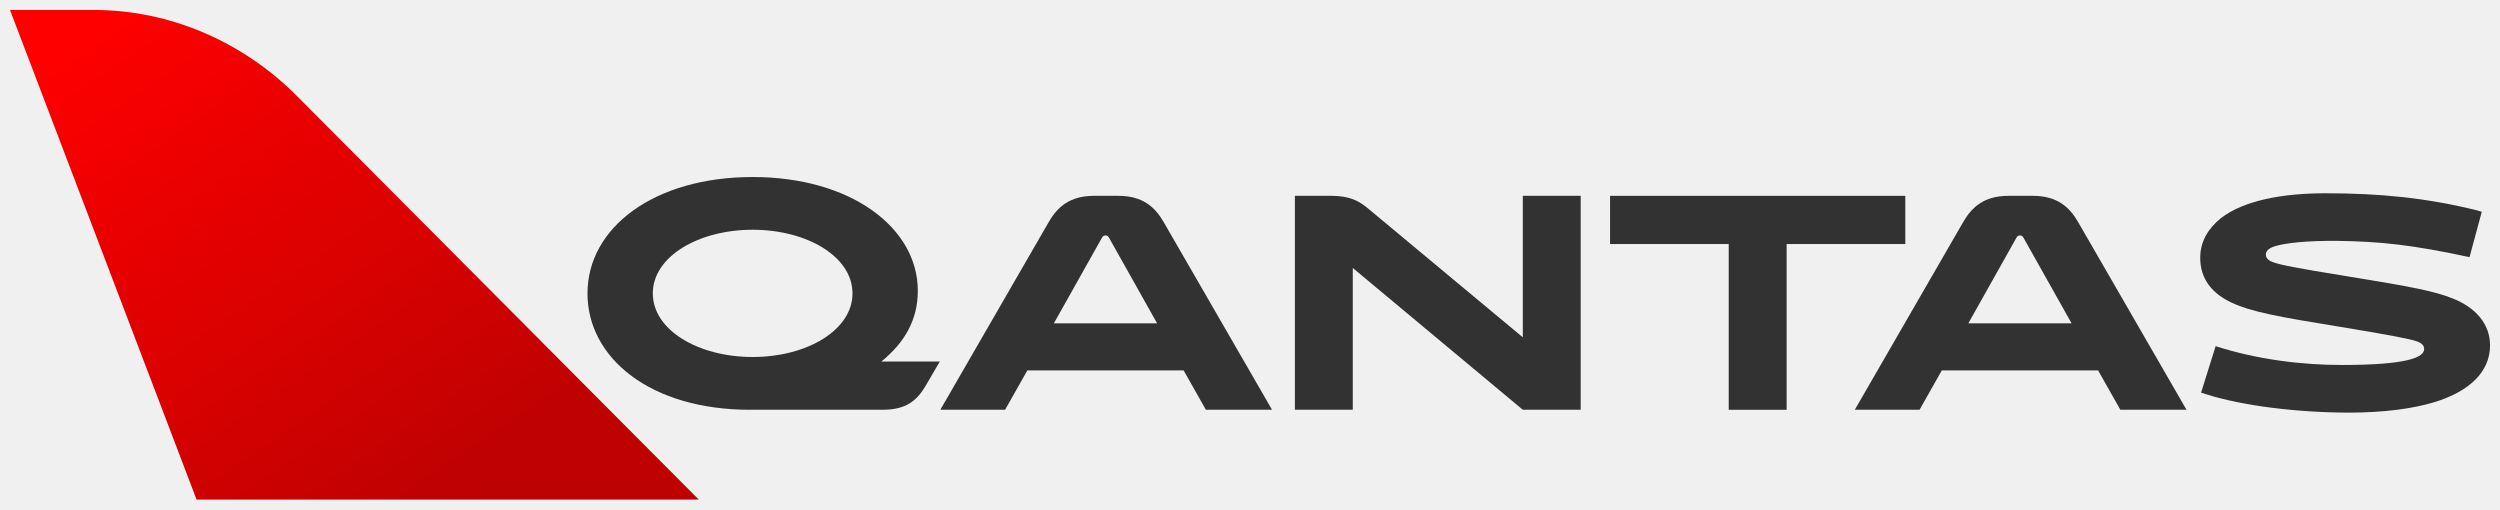
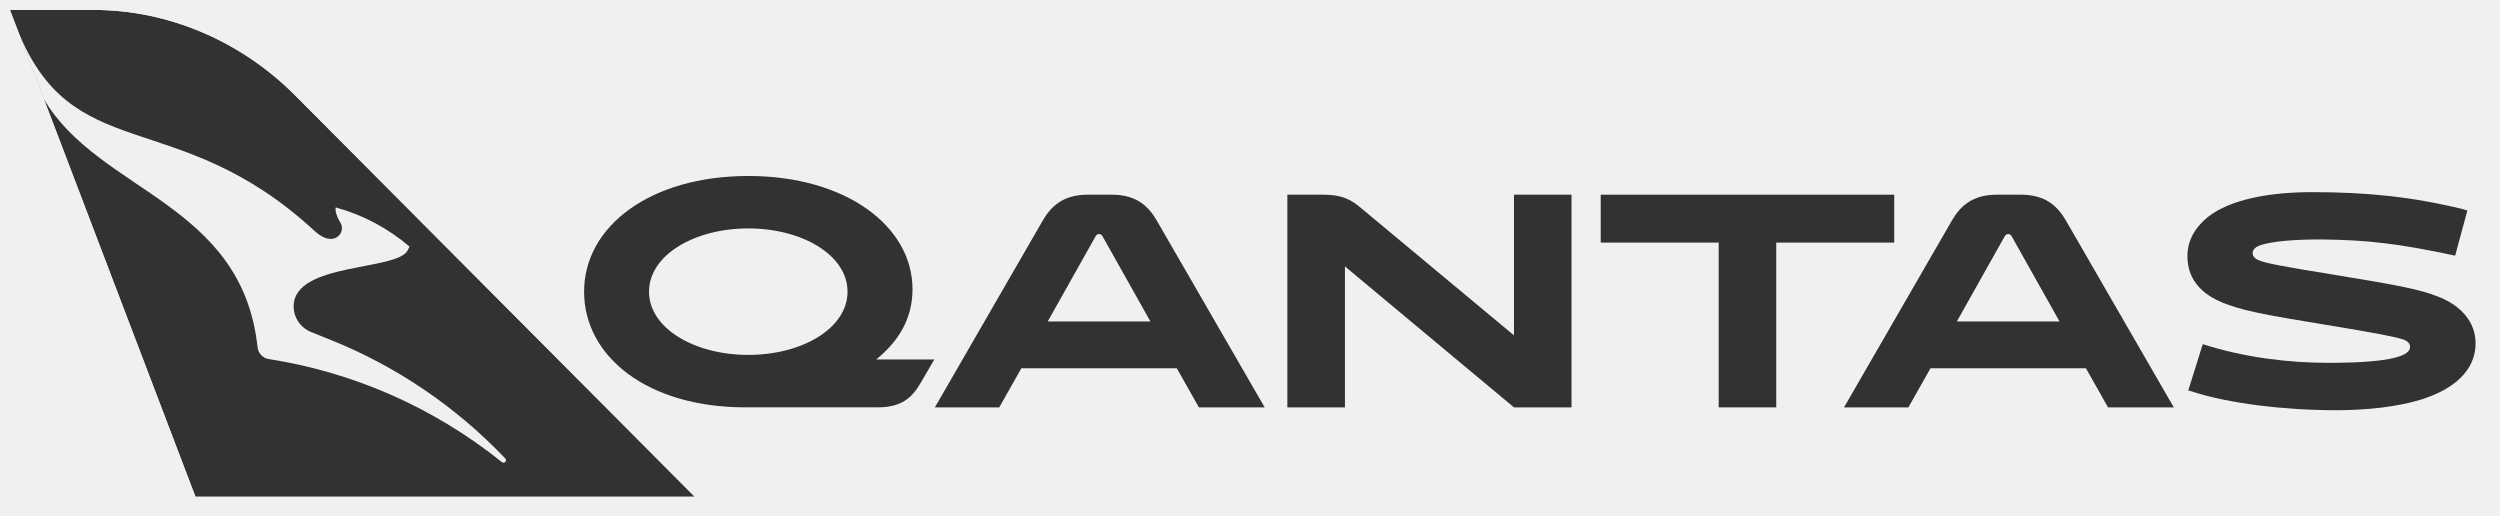
- <svg xmlns="http://www.w3.org/2000/svg" width="125.267" height="25.535" viewBox="0 0 125.267 25.535" id="svg2" version="1.1">
-   <defs id="defs4">
-     <linearGradient id="linearGradient4759" spreadMethod="pad" gradientTransform="matrix(0.1810163,2.069026,2.069026,-0.1810163,479.8855,801.4224)" gradientUnits="userSpaceOnUse" y2="0" x2="1" y1="0" x1="0">
-       <stop id="stop4761" offset="0" style="stop-opacity:0;stop-color:#ffffff">
-    </stop>
-       <stop id="stop4763" offset="0.65" style="stop-opacity:0;stop-color:#ffffff">
-    </stop>
-       <stop id="stop4765" offset="0.836" style="stop-opacity:1;stop-color:#ffffff">
-    </stop>
-       <stop id="stop4767" offset="0.95" style="stop-opacity:1;stop-color:#ffffff">
-    </stop>
-       <stop id="stop4769" offset="1" style="stop-opacity:1;stop-color:#ffffff">
-    </stop>
-     </linearGradient>
-     <linearGradient id="linearGradient4823" spreadMethod="pad" gradientTransform="matrix(8.708358,0,0,-8.708358,477.2263,795.9626)" gradientUnits="userSpaceOnUse" y2="0" x2="1" y1="0" x1="0">
-       <stop id="stop4825" offset="0" style="stop-opacity:0;stop-color:#ffffff">
-    </stop>
-       <stop id="stop4827" offset="0.463" style="stop-opacity:1;stop-color:#ffffff">
-    </stop>
-       <stop id="stop4829" offset="0.9" style="stop-opacity:1;stop-color:#ffffff">
-    </stop>
-       <stop id="stop4831" offset="1" style="stop-opacity:1;stop-color:#ffffff">
-    </stop>
-     </linearGradient>
-     <linearGradient id="linearGradient4883" spreadMethod="pad" gradientTransform="matrix(9.734443,0,0,-9.734443,466.3501,804.9942)" gradientUnits="userSpaceOnUse" y2="0" x2="1" y1="0" x1="0">
-       <stop id="stop4885" offset="0" style="stop-opacity:0;stop-color:#ffffff">
-    </stop>
-       <stop id="stop4887" offset="0.25" style="stop-opacity:0;stop-color:#ffffff">
-    </stop>
-       <stop id="stop4889" offset="0.353" style="stop-opacity:0;stop-color:#ffffff">
-    </stop>
-       <stop id="stop4891" offset="1" style="stop-opacity:1;stop-color:#ffffff">
-    </stop>
-     </linearGradient>
-     <clipPath id="clipPath4867-3" clipPathUnits="userSpaceOnUse">
-       <path id="path4869-3" d="m 466.35,811.466 1.118,-2.932 c 2.203,-3.764 7.987,-4.161 8.617,-10.012 l 0,0 c -0.637,7.468 -3.917,6.352 -7.441,9.75 l 0,0 c -0.909,0.647 -1.678,1.595 -2.294,3.194 z">
-    </path>
-     </clipPath>
-     <mask id="mask4893-6" height="1" width="1" y="0" x="0" maskUnits="userSpaceOnUse">
-       <g id="g4895-5">
-         <g id="g4897-2" clip-path="url(#clipPath4875-7)">
-           <g id="g4899-7">
-             <g id="g4901-8">
-               <g id="g4903-9">
-                 <g id="g4905-0">
-                   <path id="path4907-7" style="fill:url(#linearGradient4883);stroke:none" d="m 466.35,811.466 9.734,0 0,-12.944 -9.734,0 0,12.944 z">
-          </path>
-                 </g>
-               </g>
-             </g>
-           </g>
-         </g>
-       </g>
+ <svg xmlns="http://www.w3.org/2000/svg" width="126" height="26" viewBox="0 0 126 26" fill="none">
+   <defs>
+     <mask id="roo-knockout" maskUnits="userSpaceOnUse" x="0" y="0" width="126" height="26">
+       <path d="M0.501 0.5H0.5L0.815 1.325L2.212 4.99L9.851 25.035H35.015L14.851 4.784C12.165 2.096 8.519 0.5 4.72 0.5H0.501Z" fill="white" />
+       <path d="M2.21 4.99C4.965 9.695 12.195 10.191 12.982 17.508C13.014 17.808 13.244 18.049 13.544 18.096C17.71 18.748 21.768 20.463 25.294 23.289L25.296 23.291C25.32 23.309 25.343 23.318 25.375 23.318C25.406 23.318 25.437 23.307 25.462 23.285C25.512 23.236 25.513 23.157 25.466 23.107C23.025 20.541 20.041 18.49 16.692 17.142L15.674 16.732C15.149 16.521 14.785 16.001 14.801 15.402C14.857 13.217 20.027 13.661 20.551 12.611L20.641 12.43C19.578 11.52 18.312 10.836 16.92 10.453C16.907 10.506 16.874 10.761 17.156 11.222C17.465 11.725 16.82 12.522 15.88 11.661L15.801 11.59C8.816 5.19 3.58 8.508 0.812 1.325L2.21 4.99Z" fill="black" />
    </mask>
-     <clipPath id="clipPath4875-7" clipPathUnits="userSpaceOnUse">
-       <path id="path4877-2" d="m -5041.36,6275.33 10995.12,0 0,-10995.12 -10995.12,0 0,10995.12 z">
-    </path>
-     </clipPath>
-     <linearGradient id="linearGradient4913-9" spreadMethod="pad" gradientTransform="matrix(12.16806,0,0,12.16806,267.1691,-369.8882)" gradientUnits="userSpaceOnUse" y2="0" x2="1" y1="0" x1="0">
-       <stop id="stop4915-4" offset="0" style="stop-opacity:1;stop-color:#ffffff">
-    </stop>
-       <stop id="stop4917-5" offset="0.43" style="stop-opacity:1;stop-color:#ffffff">
-    </stop>
-       <stop id="stop4919-7" offset="1" style="stop-opacity:1;stop-color:#a2a5a3">
-    </stop>
-     </linearGradient>
-     <clipPath id="clipPath4807-2" clipPathUnits="userSpaceOnUse">
-       <path id="path4809-6" d="m 477.226,797.928 c 3.089,-0.594 6.083,-1.928 8.708,-4.033 l 0,0 0,0 c -4.2,3.589 -6.76,4.136 -7.939,4.136 l 0,0 c -0.464,0 -0.715,-0.085 -0.769,-0.103">
-    </path>
-     </clipPath>
-     <mask id="mask4833-3" height="1" width="1" y="0" x="0" maskUnits="userSpaceOnUse">
-       <g id="g4835-9">
-         <g id="g4837-4" clip-path="url(#clipPath4815-8)">
-           <g id="g4839-7">
-             <g id="g4841-3">
-               <g id="g4843-2">
-                 <g id="g4845-6">
-                   <path id="path4847-7" style="fill:url(#linearGradient4823);stroke:none" d="m 477.226,798.031 8.708,0 0,-4.136 -8.708,0 0,4.136 z">
-          </path>
-                 </g>
-               </g>
-             </g>
-           </g>
-         </g>
-       </g>
-     </mask>
-     <clipPath id="clipPath4815-8" clipPathUnits="userSpaceOnUse">
-       <path id="path4817-7" d="m -5041.36,6275.33 10995.12,0 0,-10995.12 -10995.12,0 0,10995.12 z">
-    </path>
-     </clipPath>
-     <linearGradient id="linearGradient4853-1" spreadMethod="pad" gradientTransform="matrix(10.88545,0,0,10.88545,280.7643,-358.5987)" gradientUnits="userSpaceOnUse" y2="0" x2="1" y1="0" x1="0">
-       <stop id="stop4855-7" offset="0" style="stop-opacity:1;stop-color:#ffffff">
-    </stop>
-       <stop id="stop4857-9" offset="0.9" style="stop-opacity:1;stop-color:#a2a5a3">
-    </stop>
-       <stop id="stop4859-2" offset="1" style="stop-opacity:1;stop-color:#a2a5a3">
-    </stop>
-     </linearGradient>
-     <clipPath id="clipPath4743-3" clipPathUnits="userSpaceOnUse">
-       <path id="path4745-8" d="m 479.037,802.892 0,-1.395 c 0.603,0.174 1.289,0.282 1.867,0.403 l 0,0 0,0.777 c 0,0 -0.916,-0.045 -1.478,0.871 l 0,0 c 0.167,-0.273 -0.018,-0.655 -0.389,-0.656">
-    </path>
-     </clipPath>
-     <mask id="mask4771-8" height="1" width="1" y="0" x="0" maskUnits="userSpaceOnUse">
-       <g id="g4773-6">
-         <g id="g4775-4" clip-path="url(#clipPath4751-4)">
-           <g id="g4777-0">
-             <g id="g4779-6">
-               <g id="g4781-1">
-                 <g id="g4783-7">
-                   <path id="path4785-8" style="fill:url(#linearGradient4759);stroke:none" d="m 478.859,801.512 0.192,2.198 2.031,-0.178 -0.192,-2.198 -2.031,0.178 z">
-          </path>
-                 </g>
-               </g>
-             </g>
-           </g>
-         </g>
-       </g>
-     </mask>
-     <clipPath id="clipPath4751-4" clipPathUnits="userSpaceOnUse">
-       <path id="path4753-9" d="m -5041.36,6275.33 10995.12,0 0,-10995.12 -10995.12,0 0,10995.12 z">
-    </path>
-     </clipPath>
-     <linearGradient id="linearGradient4791-3" spreadMethod="pad" gradientTransform="matrix(0.2262704,-2.586283,2.586283,0.2262704,284.0883,-365.4234)" gradientUnits="userSpaceOnUse" y2="0" x2="1" y1="0" x1="0">
-       <stop id="stop4793-1" offset="0" style="stop-opacity:1;stop-color:#ffffff">
-    </stop>
-       <stop id="stop4795-7" offset="0.65" style="stop-opacity:1;stop-color:#ffffff">
-    </stop>
-       <stop id="stop4797-3" offset="0.95" style="stop-opacity:1;stop-color:#a2a5a3">
-    </stop>
-       <stop id="stop4799-5" offset="1" style="stop-opacity:1;stop-color:#a2a5a3">
-    </stop>
-     </linearGradient>
-     <clipPath id="clipPath4731-6" clipPathUnits="userSpaceOnUse">
-       <path id="path4733-6" d="m 466.098,786.327 99.413,0 0,25.799 -99.413,0 0,-25.799 z">
-    </path>
-     </clipPath>
-     <linearGradient id="linearGradient4719-7" spreadMethod="pad" gradientTransform="matrix(-16.79475,-24.52811,24.52811,-16.79475,288.7644,-354.3015)" gradientUnits="userSpaceOnUse" y2="0" x2="1" y1="0" x1="0">
-       <stop id="stop4721-8" offset="0" style="stop-opacity:0.996;stop-color:#be0000">
-    </stop>
-       <stop id="stop4723-7" offset="1" style="stop-opacity:1;stop-color:#ff0000">
-    </stop>
-     </linearGradient>
  </defs>
-   <g id="layer1" transform="translate(-266.8539,379.8029)">
-     <g id="g8062" transform="translate(0.4998761,-0.5000001)">
-       <path id="path4725" style="fill:url(#linearGradient4719-7);stroke:none" d="m 266.855,-378.803 -0.001,0 0.315,0.825 1.397,3.665 7.639,20.045 25.164,0 -20.164,-20.251 c -2.686,-2.688 -6.332,-4.284 -10.131,-4.284 l 0,0 -4.219,0 z">
-    </path>
-       <path d="m 268.566,-374.313 c 2.755,4.705 9.985,5.201 10.771,12.518 0.033,0.3 0.263,0.541 0.562,0.589 4.166,0.651 8.224,2.366 11.75,5.192 l 0.002,0.002 c 0.024,0.019 0.048,0.028 0.079,0.028 0.031,0 0.062,-0.011 0.087,-0.034 0.05,-0.049 0.051,-0.128 0.004,-0.177 -2.441,-2.566 -5.425,-4.617 -8.774,-5.965 l -1.019,-0.41 c -0.525,-0.211 -0.889,-0.731 -0.873,-1.33 0.056,-2.185 5.226,-1.741 5.75,-2.791 l 0.09,-0.181 c -1.064,-0.91 -2.329,-1.594 -3.721,-1.976 -0.013,0.052 -0.046,0.307 0.236,0.769 0.309,0.502 -0.336,1.3 -1.276,0.439 l -0.079,-0.071 c -6.985,-6.4 -12.221,-3.081 -14.989,-10.265 l 1.397,3.665 z" style="fill:#ffffff;fill-opacity:0;fill-rule:nonzero;stroke:none" id="path4737">
-    </path>
-       <path d="m 283.028,-367.26 0,1.744 c 0.754,-0.217 1.611,-0.352 2.334,-0.504 l 0,0 0,-0.971 c 0,0 -1.145,0.056 -1.847,-1.089 l 0,0 c 0.209,0.341 -0.022,0.819 -0.486,0.82" style="fill:none;stroke:none" id="path4801">
-    </path>
-       <path d="m 280.764,-361.055 c 3.861,0.743 7.604,2.41 10.885,5.041 l 0,0 0,0 c -5.25,-4.486 -8.45,-5.17 -9.924,-5.17 l 0,0 c -0.58,0 -0.894,0.106 -0.961,0.129" style="fill:none;stroke:none" id="path4861">
-    </path>
-       <path d="m 267.169,-377.978 1.397,3.665 c 2.754,4.705 9.984,5.201 10.771,12.515 l 0,0 c -0.796,-9.335 -4.896,-7.94 -9.301,-12.188 l 0,0 c -1.136,-0.809 -2.098,-1.994 -2.868,-3.993 z" style="fill:none;stroke:none" id="path4921">
-    </path>
-       <path d="m 304.067,-361.415 c 2.716,0 5.003,-1.344 5.003,-3.188 0,-1.844 -2.286,-3.188 -5.003,-3.188 -2.716,0 -5.003,1.344 -5.003,3.188 0,1.844 2.286,3.188 5.003,3.188 m -0.142,2.644 c -4.975,0 -8.134,-2.586 -8.134,-5.831 0,-3.301 3.345,-5.831 8.276,-5.831 4.931,0 8.276,2.544 8.276,5.702 0,1.415 -0.629,2.574 -1.83,3.545 l 2.93,0 -0.7,1.201 c -0.444,0.757 -0.986,1.214 -2.159,1.214 l -6.66,0 z" style="fill:#323232;fill-opacity:1;fill-rule:nonzero;stroke:none" id="path4993">
-    </path>
-       <path d="m 319.159,-363.102 5.174,0 -2.401,-4.274 c -0.056,-0.1 -0.1,-0.129 -0.185,-0.129 -0.086,0 -0.129,0.029 -0.186,0.129 l -2.401,4.274 z m 6.504,2.359 -7.832,0 -1.115,1.972 -3.245,0 5.431,-9.405 c 0.429,-0.744 1.044,-1.315 2.272,-1.315 l 1.215,0 c 1.23,0 1.844,0.571 2.272,1.315 l 5.431,9.405 -3.315,0 -1.115,-1.972 z" style="fill:#323232;fill-opacity:1;fill-rule:nonzero;stroke:none" id="path4997">
-    </path>
-       <path d="m 345.558,-369.491 0,10.72 -2.901,0 -8.519,-7.104 0,7.104 -2.902,0 0,-10.72 1.816,0 c 0.929,0 1.4,0.242 1.929,0.7 l 7.676,6.39 0,-7.09 2.901,0 z" style="fill:#323232;fill-opacity:1;fill-rule:nonzero;stroke:none" id="path5001">
-    </path>
-       <path d="m 355.876,-367.075 0,8.305 -2.901,0 0,-8.305 -5.946,0 0,-2.415 14.794,0 0,2.415 -5.946,0 z" style="fill:#323232;fill-opacity:1;fill-rule:nonzero;stroke:none" id="path5005">
-    </path>
-       <path d="m 364.98,-363.102 5.174,0 -2.401,-4.274 c -0.058,-0.1 -0.1,-0.129 -0.185,-0.129 -0.086,0 -0.129,0.029 -0.186,0.129 l -2.401,4.274 z m 6.504,2.359 -7.832,0 -1.115,1.972 -3.245,0 5.431,-9.405 c 0.429,-0.744 1.044,-1.315 2.272,-1.315 l 1.215,0 c 1.23,0 1.844,0.571 2.272,1.315 l 5.431,9.405 -3.315,0 -1.115,-1.972 z" style="fill:#323232;fill-opacity:1;fill-rule:nonzero;stroke:none" id="path5009">
-    </path>
-       <path d="m 376.914,-359.543 -0.271,-0.086 0.729,-2.329 c 2.086,0.671 4.316,0.943 6.331,0.943 3.303,0 4.117,-0.386 4.117,-0.8 0,-0.171 -0.115,-0.3 -0.372,-0.386 -0.329,-0.114 -1.244,-0.3 -3.945,-0.743 -2.987,-0.486 -4.33,-0.73 -5.316,-1.188 -0.986,-0.456 -1.587,-1.186 -1.587,-2.257 0,-0.815 0.401,-1.472 1.044,-1.988 1.144,-0.886 3.101,-1.242 5.231,-1.242 2.745,0 5.046,0.229 7.604,0.858 l 0.229,0.071 -0.614,2.272 c -2.859,-0.615 -4.445,-0.786 -6.617,-0.815 -1.53,-0.014 -2.587,0.1 -3.145,0.271 -0.315,0.101 -0.444,0.244 -0.444,0.415 0,0.158 0.1,0.3 0.415,0.4 0.343,0.115 0.9,0.244 3.83,0.715 3.174,0.515 4.218,0.729 5.089,1.073 1.186,0.456 1.901,1.3 1.901,2.357 0,1.33 -1.029,2.316 -2.816,2.859 -1.1,0.329 -2.572,0.515 -4.23,0.515 -2.601,0 -5.375,-0.344 -7.161,-0.915" style="fill:#323232;fill-opacity:1;fill-rule:nonzero;stroke:none" id="path5013">
-    </path>
-     </g>
-   </g>
+   <path d="M0.501 0.5H0.5L0.815 1.325L2.212 4.99L9.851 25.035H35.015L14.851 4.784C12.165 2.096 8.519 0.5 4.72 0.5H0.501Z" fill="#323232" mask="url(#roo-knockout)" />
+   <path d="M37.714 17.887C40.43 17.887 42.716 16.544 42.716 14.7C42.716 12.856 40.43 11.512 37.714 11.512C34.998 11.512 32.711 12.856 32.711 14.7C32.711 16.544 34.998 17.887 37.714 17.887ZM37.571 20.531C32.596 20.531 29.438 17.945 29.438 14.7C29.438 11.399 32.782 8.869 37.714 8.869C42.645 8.869 45.99 11.412 45.99 14.571C45.99 15.986 45.361 17.145 44.16 18.116H47.09L46.39 19.317C45.946 20.075 45.404 20.531 44.231 20.531H37.571Z" fill="#323232" />
+   <path d="M52.806 16.201H57.98L55.578 11.927C55.522 11.827 55.478 11.798 55.393 11.798C55.307 11.798 55.265 11.827 55.207 11.927L52.806 16.201ZM59.31 18.559H51.477L50.362 20.532H47.117L52.548 11.127C52.977 10.383 53.592 9.812 54.821 9.812H56.036C57.266 9.812 57.88 10.383 58.308 11.127L63.74 20.532H60.425L59.31 18.559Z" fill="#323232" />
+   <path d="M79.205 9.812V20.532H76.304L67.785 13.428V20.532H64.883V9.812H66.699C67.628 9.812 68.099 10.054 68.628 10.512L76.304 16.902V9.812H79.205Z" fill="#323232" />
+   <path d="M89.523 12.227V20.532H86.622V12.227H80.676V9.812H95.469V12.227H89.523Z" fill="#323232" />
+   <path d="M98.626 16.201H103.8L101.399 11.927C101.341 11.827 101.299 11.798 101.214 11.798C101.127 11.798 101.085 11.827 101.027 11.927L98.626 16.201ZM105.13 18.559H97.297L96.183 20.532H92.938L98.369 11.127C98.797 10.383 99.412 9.812 100.641 9.812H101.856C103.086 9.812 103.7 10.383 104.129 11.127L109.56 20.532H106.245L105.13 18.559Z" fill="#323232" />
+   <path d="M110.561 19.76L110.29 19.674L111.019 17.345C113.105 18.016 115.335 18.287 117.35 18.287C120.652 18.287 121.467 17.901 121.467 17.487C121.467 17.316 121.352 17.187 121.095 17.101C120.766 16.987 119.851 16.801 117.15 16.359C114.162 15.872 112.82 15.629 111.834 15.171C110.847 14.715 110.246 13.985 110.246 12.914C110.246 12.099 110.647 11.441 111.29 10.926C112.434 10.04 114.391 9.684 116.521 9.684C119.266 9.684 121.567 9.912 124.125 10.541L124.354 10.612L123.74 12.885C120.881 12.27 119.295 12.099 117.122 12.07C115.592 12.056 114.535 12.17 113.977 12.341C113.662 12.442 113.534 12.585 113.534 12.756C113.534 12.914 113.634 13.056 113.949 13.156C114.291 13.271 114.849 13.4 117.779 13.871C120.952 14.386 121.996 14.6 122.867 14.944C124.054 15.4 124.769 16.244 124.769 17.301C124.769 18.631 123.74 19.617 121.952 20.16C120.852 20.489 119.38 20.675 117.722 20.675C115.121 20.675 112.347 20.331 110.561 19.76Z" fill="#323232" />
</svg>
